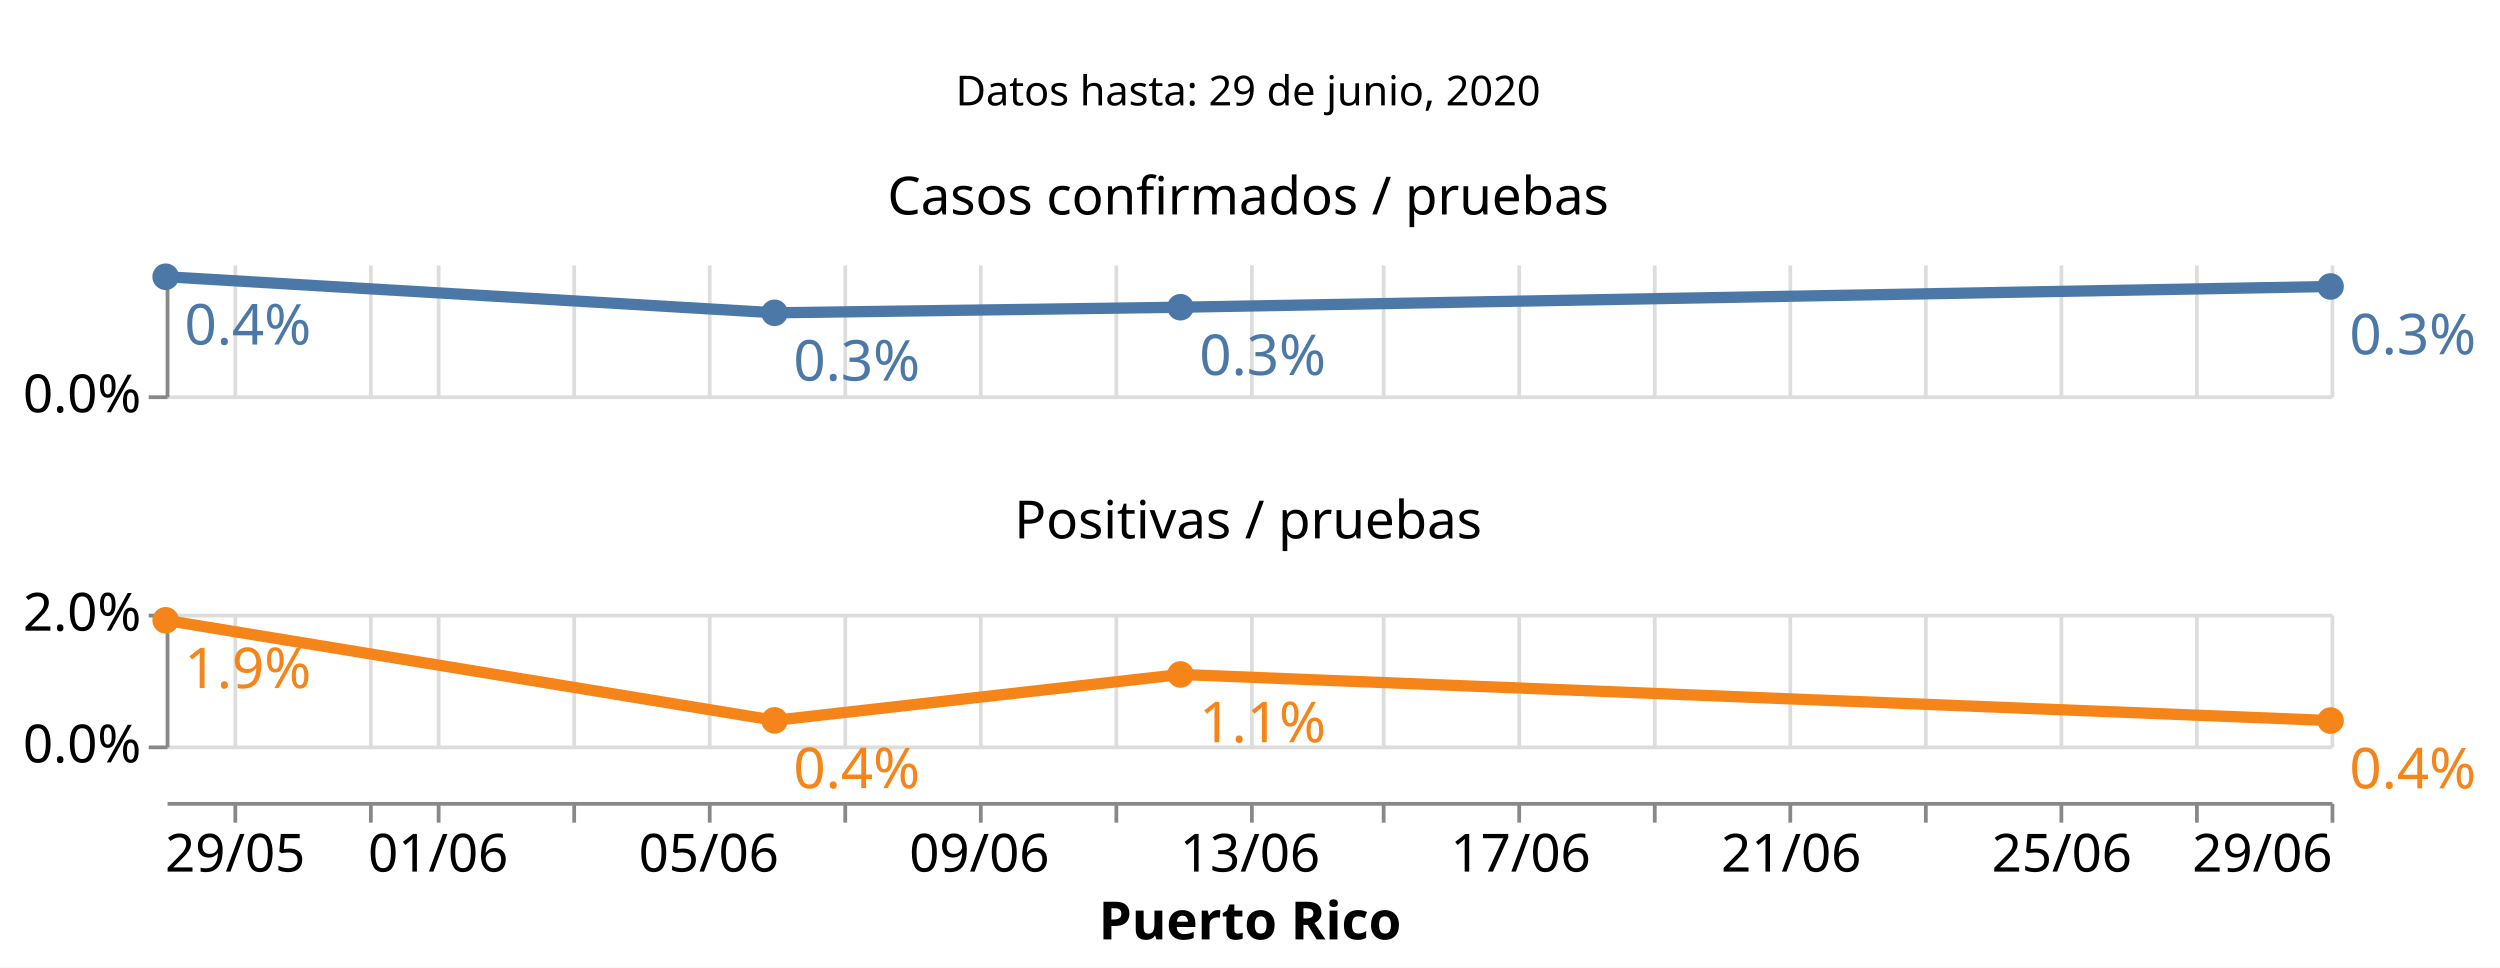
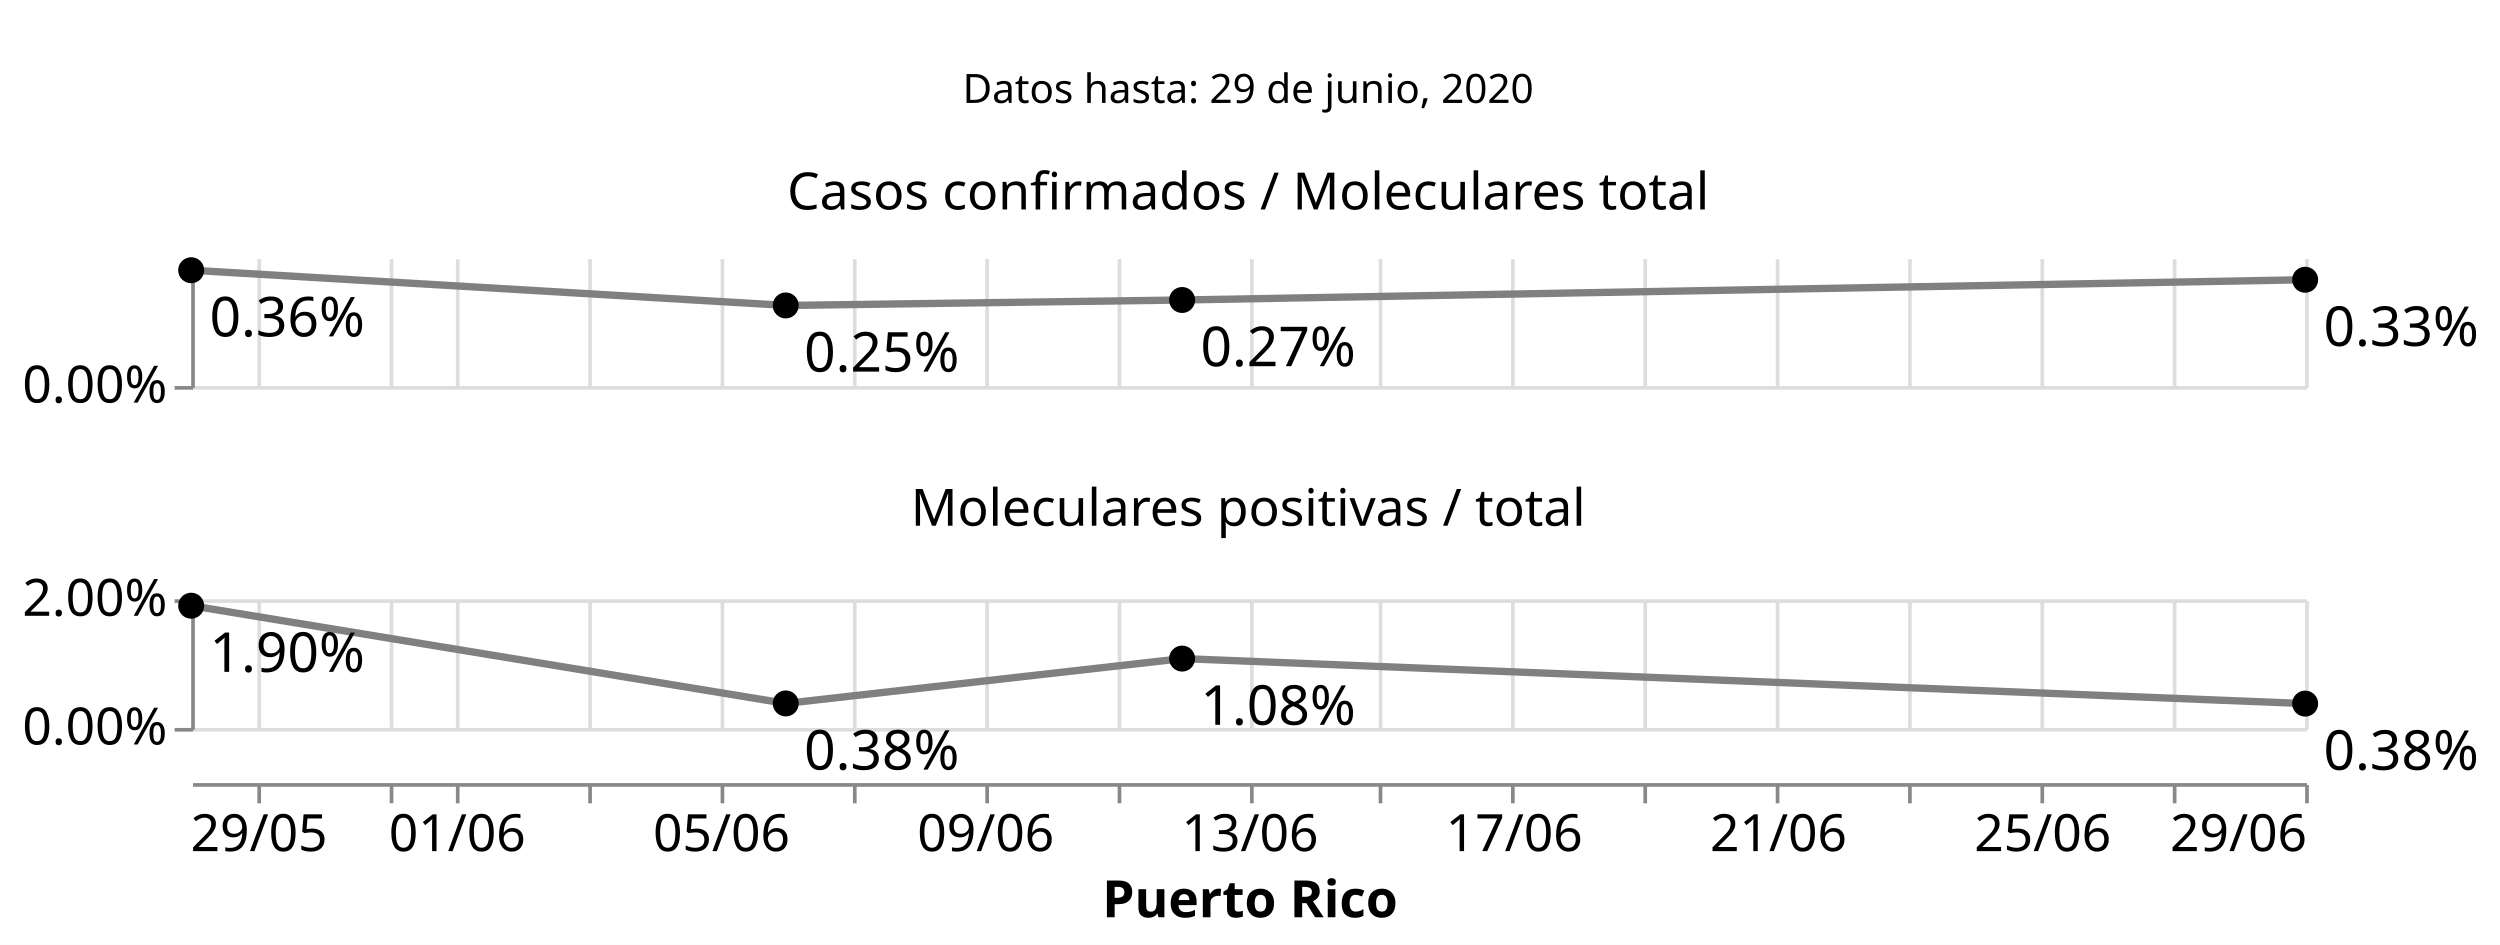
- <svg xmlns="http://www.w3.org/2000/svg" class="marks" width="664" height="257" viewBox="0 0 664 257" version="1.1">
-   <rect width="664" height="257" style="fill: white;" />
-   <g transform="translate(44,5)">
+ <svg xmlns="http://www.w3.org/2000/svg" class="marks" width="680" height="257" viewBox="0 0 680 257" version="1.1">
+   <rect width="680" height="257" style="fill: white;" />
+   <g transform="translate(52,5)">
    <g class="mark-group role-frame root">
      <g transform="translate(0,0)">
        <path class="background" d="M0,0h0v0h0Z" style="fill: none;" />
        <g>
          <g class="mark-group role-scope concat_0_group">
            <g transform="translate(0,0)">
              <path class="background" d="M0,0h575v40h-575Z" style="fill: none; stroke: #ddd; stroke-width: 0;" />
              <g>
                <g class="mark-text role-mark concat_0_marks">
                  <text text-anchor="middle" transform="translate(287.5,23)" style="font-family: sans-serif; font-size: 11px; fill: black;">Datos hasta: 29 de junio, 2020</text>
                </g>
              </g>
              <path class="foreground" d="" style="display: none; fill: none;" />
            </g>
          </g>
          <g class="mark-group role-scope concat_1_group">
            <g transform="translate(0,65)">
              <path class="background" d="M0,0h0v0h0Z" style="fill: none;" />
              <g>
                <g class="mark-group role-column-footer concat_1_column_footer">
                  <g transform="translate(0,143)">
                    <path class="background" d="M0,0h575v0h-575Z" style="fill: none;" />
                    <g>
                      <g class="mark-group role-axis">
                        <g transform="translate(0.5,0.5)">
                          <path class="background" d="M0,0h0v0h0Z" style="pointer-events: none; fill: none;" />
                          <g>
                            <g class="mark-rule role-axis-tick" style="pointer-events: none;">
                              <line transform="translate(18,0)" x2="0" y2="5" style="fill: none; stroke: #888; stroke-width: 1; opacity: 1;" />
                              <line transform="translate(54,0)" x2="0" y2="5" style="fill: none; stroke: #888; stroke-width: 1; opacity: 1;" />
                              <line transform="translate(72,0)" x2="0" y2="5" style="fill: none; stroke: #888; stroke-width: 1; opacity: 1;" />
                              <line transform="translate(108,0)" x2="0" y2="5" style="fill: none; stroke: #888; stroke-width: 1; opacity: 1;" />
                              <line transform="translate(144,0)" x2="0" y2="5" style="fill: none; stroke: #888; stroke-width: 1; opacity: 1;" />
                              <line transform="translate(180,0)" x2="0" y2="5" style="fill: none; stroke: #888; stroke-width: 1; opacity: 1;" />
                              <line transform="translate(216,0)" x2="0" y2="5" style="fill: none; stroke: #888; stroke-width: 1; opacity: 1;" />
                              <line transform="translate(252,0)" x2="0" y2="5" style="fill: none; stroke: #888; stroke-width: 1; opacity: 1;" />
                              <line transform="translate(288,0)" x2="0" y2="5" style="fill: none; stroke: #888; stroke-width: 1; opacity: 1;" />
                              <line transform="translate(323,0)" x2="0" y2="5" style="fill: none; stroke: #888; stroke-width: 1; opacity: 1;" />
                              <line transform="translate(359,0)" x2="0" y2="5" style="fill: none; stroke: #888; stroke-width: 1; opacity: 1;" />
                              <line transform="translate(395,0)" x2="0" y2="5" style="fill: none; stroke: #888; stroke-width: 1; opacity: 1;" />
                              <line transform="translate(431,0)" x2="0" y2="5" style="fill: none; stroke: #888; stroke-width: 1; opacity: 1;" />
                              <line transform="translate(467,0)" x2="0" y2="5" style="fill: none; stroke: #888; stroke-width: 1; opacity: 1;" />
                              <line transform="translate(503,0)" x2="0" y2="5" style="fill: none; stroke: #888; stroke-width: 1; opacity: 1;" />
                              <line transform="translate(539,0)" x2="0" y2="5" style="fill: none; stroke: #888; stroke-width: 1; opacity: 1;" />
                              <line transform="translate(575,0)" x2="0" y2="5" style="fill: none; stroke: #888; stroke-width: 1; opacity: 1;" />
                            </g>
                            <g class="mark-text role-axis-label" style="pointer-events: none;">
                              <text text-anchor="middle" transform="translate(17.96875,18)" style="font-family: sans-serif; font-size: 14px; fill: #000; opacity: 1;">29/05</text>
                              <text text-anchor="middle" transform="translate(53.90625,18)" style="font-family: sans-serif; font-size: 14px; fill: #000; opacity: 0;">31/05</text>
                              <text text-anchor="middle" transform="translate(71.875,18)" style="font-family: sans-serif; font-size: 14px; fill: #000; opacity: 1;">01/06</text>
                              <text text-anchor="middle" transform="translate(107.8125,18)" style="font-family: sans-serif; font-size: 14px; fill: #000; opacity: 0;">03/06</text>
                              <text text-anchor="middle" transform="translate(143.75,18)" style="font-family: sans-serif; font-size: 14px; fill: #000; opacity: 1;">05/06</text>
                              <text text-anchor="middle" transform="translate(179.6875,18)" style="font-family: sans-serif; font-size: 14px; fill: #000; opacity: 0;">07/06</text>
                              <text text-anchor="middle" transform="translate(215.625,18)" style="font-family: sans-serif; font-size: 14px; fill: #000; opacity: 1;">09/06</text>
                              <text text-anchor="middle" transform="translate(251.5625,18)" style="font-family: sans-serif; font-size: 14px; fill: #000; opacity: 0;">11/06</text>
                              <text text-anchor="middle" transform="translate(287.5,18)" style="font-family: sans-serif; font-size: 14px; fill: #000; opacity: 1;">13/06</text>
                              <text text-anchor="middle" transform="translate(323.4375,18)" style="font-family: sans-serif; font-size: 14px; fill: #000; opacity: 0;">15/06</text>
                              <text text-anchor="middle" transform="translate(359.375,18)" style="font-family: sans-serif; font-size: 14px; fill: #000; opacity: 1;">17/06</text>
                              <text text-anchor="middle" transform="translate(395.3125,18)" style="font-family: sans-serif; font-size: 14px; fill: #000; opacity: 0;">19/06</text>
                              <text text-anchor="middle" transform="translate(431.25,18)" style="font-family: sans-serif; font-size: 14px; fill: #000; opacity: 1;">21/06</text>
                              <text text-anchor="middle" transform="translate(467.1875,18)" style="font-family: sans-serif; font-size: 14px; fill: #000; opacity: 0;">23/06</text>
                              <text text-anchor="middle" transform="translate(503.125,18)" style="font-family: sans-serif; font-size: 14px; fill: #000; opacity: 1;">25/06</text>
                              <text text-anchor="middle" transform="translate(539.0625,18)" style="font-family: sans-serif; font-size: 14px; fill: #000; opacity: 0;">27/06</text>
                              <text text-anchor="end" transform="translate(575,18)" style="font-family: sans-serif; font-size: 14px; fill: #000; opacity: 1;">29/06</text>
                            </g>
                            <g class="mark-rule role-axis-domain" style="pointer-events: none;">
                              <line transform="translate(0,0)" x2="575" y2="0" style="fill: none; stroke: #888; stroke-width: 1; opacity: 1;" />
                            </g>
                            <g class="mark-text role-axis-title" style="pointer-events: none;">
                              <text text-anchor="middle" transform="translate(287.5,36)" style="font-family: sans-serif; font-size: 14px; font-weight: bold; fill: #000; opacity: 1;">Puerto Rico</text>
                            </g>
                          </g>
                          <path class="foreground" d="" style="pointer-events: none; display: none; fill: none;" />
                        </g>
                      </g>
                    </g>
                    <path class="foreground" d="" style="display: none; fill: none;" />
                  </g>
                </g>
                <g class="mark-group role-scope concat_1_cell">
                  <g transform="translate(0,0)">
                    <path class="background" d="M0,0h575v35h-575Z" style="fill: none; stroke: #ddd; stroke-width: 0;" />
                    <g>
                      <g class="mark-group role-axis">
                        <g transform="translate(0.5,35.5)">
                          <path class="background" d="M0,0h0v0h0Z" style="pointer-events: none; fill: none;" />
                          <g>
                            <g class="mark-rule role-axis-grid" style="pointer-events: none;">
                              <line transform="translate(18,-35)" x2="0" y2="35" style="fill: none; stroke: #ddd; stroke-width: 1; opacity: 1;" />
                              <line transform="translate(54,-35)" x2="0" y2="35" style="fill: none; stroke: #ddd; stroke-width: 1; opacity: 1;" />
                              <line transform="translate(72,-35)" x2="0" y2="35" style="fill: none; stroke: #ddd; stroke-width: 1; opacity: 1;" />
                              <line transform="translate(108,-35)" x2="0" y2="35" style="fill: none; stroke: #ddd; stroke-width: 1; opacity: 1;" />
                              <line transform="translate(144,-35)" x2="0" y2="35" style="fill: none; stroke: #ddd; stroke-width: 1; opacity: 1;" />
                              <line transform="translate(180,-35)" x2="0" y2="35" style="fill: none; stroke: #ddd; stroke-width: 1; opacity: 1;" />
                              <line transform="translate(216,-35)" x2="0" y2="35" style="fill: none; stroke: #ddd; stroke-width: 1; opacity: 1;" />
                              <line transform="translate(252,-35)" x2="0" y2="35" style="fill: none; stroke: #ddd; stroke-width: 1; opacity: 1;" />
                              <line transform="translate(288,-35)" x2="0" y2="35" style="fill: none; stroke: #ddd; stroke-width: 1; opacity: 1;" />
                              <line transform="translate(323,-35)" x2="0" y2="35" style="fill: none; stroke: #ddd; stroke-width: 1; opacity: 1;" />
                              <line transform="translate(359,-35)" x2="0" y2="35" style="fill: none; stroke: #ddd; stroke-width: 1; opacity: 1;" />
                              <line transform="translate(395,-35)" x2="0" y2="35" style="fill: none; stroke: #ddd; stroke-width: 1; opacity: 1;" />
                              <line transform="translate(431,-35)" x2="0" y2="35" style="fill: none; stroke: #ddd; stroke-width: 1; opacity: 1;" />
                              <line transform="translate(467,-35)" x2="0" y2="35" style="fill: none; stroke: #ddd; stroke-width: 1; opacity: 1;" />
                              <line transform="translate(503,-35)" x2="0" y2="35" style="fill: none; stroke: #ddd; stroke-width: 1; opacity: 1;" />
                              <line transform="translate(539,-35)" x2="0" y2="35" style="fill: none; stroke: #ddd; stroke-width: 1; opacity: 1;" />
                              <line transform="translate(575,-35)" x2="0" y2="35" style="fill: none; stroke: #ddd; stroke-width: 1; opacity: 1;" />
                            </g>
                          </g>
                          <path class="foreground" d="" style="pointer-events: none; display: none; fill: none;" />
                        </g>
                      </g>
                      <g class="mark-group role-axis">
                        <g transform="translate(0.5,0.5)">
                          <path class="background" d="M0,0h0v0h0Z" style="pointer-events: none; fill: none;" />
                          <g>
                            <g class="mark-rule role-axis-grid" style="pointer-events: none;">
                              <line transform="translate(0,35)" x2="575" y2="0" style="fill: none; stroke: #ddd; stroke-width: 1; opacity: 1;" />
                            </g>
                          </g>
                          <path class="foreground" d="" style="pointer-events: none; display: none; fill: none;" />
                        </g>
                      </g>
                      <g class="mark-group role-axis">
                        <g transform="translate(0.5,0.5)">
                          <path class="background" d="M0,0h0v0h0Z" style="pointer-events: none; fill: none;" />
                          <g>
                            <g class="mark-rule role-axis-tick" style="pointer-events: none;">
                              <line transform="translate(0,35)" x2="-5" y2="0" style="fill: none; stroke: #888; stroke-width: 1; opacity: 1;" />
                            </g>
                            <g class="mark-text role-axis-label" style="pointer-events: none;">
-                               <text text-anchor="end" transform="translate(-7,39)" style="font-family: sans-serif; font-size: 14px; fill: #000; opacity: 1;">0.0%</text>
+                               <text text-anchor="end" transform="translate(-7,39)" style="font-family: sans-serif; font-size: 14px; fill: #000; opacity: 1;">0.00%</text>
                            </g>
                            <g class="mark-rule role-axis-domain" style="pointer-events: none;">
                              <line transform="translate(0,35)" x2="0" y2="-35" style="fill: none; stroke: #888; stroke-width: 1; opacity: 1;" />
                            </g>
                          </g>
                          <path class="foreground" d="" style="pointer-events: none; display: none; fill: none;" />
                        </g>
                      </g>
-                       <g class="mark-group role-scope concat_1_child_layer_0_layer_0_pathgroup">
-                         <g transform="translate(0,0)">
-                           <path class="background" d="M0,0h575v35h-575Z" style="fill: none;" />
-                           <g>
-                             <g class="mark-line role-mark concat_1_child_layer_0_layer_0_marks">
-                               <path d="M0,3.502L161.719,13.081L269.531,11.599L575,6.09" style="fill: none; stroke: #4c78a8; stroke-width: 3;" />
-                             </g>
-                           </g>
-                           <path class="foreground" d="" style="display: none; fill: none;" />
-                         </g>
+                       <g class="mark-line role-mark concat_1_child_layer_0_layer_0_marks">
+                         <path d="M0,3.502L161.719,13.081L269.531,11.599L575,6.09" style="fill: none; stroke: grey; stroke-width: 2;" />
                      </g>
                      <g class="mark-symbol role-mark concat_1_child_layer_0_layer_1_marks">
-                         <path transform="translate(0,3.501575)" d="M3.536,0A3.536,3.536,0,1,1,-3.536,0A3.536,3.536,0,1,1,3.536,0" style="fill: #4c78a8; stroke-width: 2; opacity: 1;" />
-                         <path transform="translate(161.7188,13.08101)" d="M3.536,0A3.536,3.536,0,1,1,-3.536,0A3.536,3.536,0,1,1,3.536,0" style="fill: #4c78a8; stroke-width: 2; opacity: 1;" />
-                         <path transform="translate(269.5312,11.59859)" d="M3.536,0A3.536,3.536,0,1,1,-3.536,0A3.536,3.536,0,1,1,3.536,0" style="fill: #4c78a8; stroke-width: 2; opacity: 1;" />
-                         <path transform="translate(575,6.090187)" d="M3.536,0A3.536,3.536,0,1,1,-3.536,0A3.536,3.536,0,1,1,3.536,0" style="fill: #4c78a8; stroke-width: 2; opacity: 1;" />
+                         <path transform="translate(0,3.501575)" d="M3.536,0A3.536,3.536,0,1,1,-3.536,0A3.536,3.536,0,1,1,3.536,0" style="fill: black; stroke-width: 2; opacity: 1;" />
+                         <path transform="translate(161.7188,13.08101)" d="M3.536,0A3.536,3.536,0,1,1,-3.536,0A3.536,3.536,0,1,1,3.536,0" style="fill: black; stroke-width: 2; opacity: 1;" />
+                         <path transform="translate(269.5312,11.59859)" d="M3.536,0A3.536,3.536,0,1,1,-3.536,0A3.536,3.536,0,1,1,3.536,0" style="fill: black; stroke-width: 2; opacity: 1;" />
+                         <path transform="translate(575,6.090187)" d="M3.536,0A3.536,3.536,0,1,1,-3.536,0A3.536,3.536,0,1,1,3.536,0" style="fill: black; stroke-width: 2; opacity: 1;" />
                      </g>
                      <g class="mark-text role-mark concat_1_child_layer_1_marks">
-                         <text text-anchor="start" transform="translate(5,21.50157)" style="font-family: sans-serif; font-size: 15px; fill: #4c78a8;">0.4%</text>
-                         <text text-anchor="start" transform="translate(166.7188,31.08101)" style="font-family: sans-serif; font-size: 15px; fill: #4c78a8;">0.3%</text>
-                         <text text-anchor="start" transform="translate(274.5312,29.59859)" style="font-family: sans-serif; font-size: 15px; fill: #4c78a8;">0.3%</text>
-                         <text text-anchor="start" transform="translate(580,24.09019)" style="font-family: sans-serif; font-size: 15px; fill: #4c78a8;">0.3%</text>
+                         <text text-anchor="start" transform="translate(5,21.50157)" style="font-family: sans-serif; font-size: 15px; fill: black;">0.36%</text>
+                         <text text-anchor="start" transform="translate(166.7188,31.08101)" style="font-family: sans-serif; font-size: 15px; fill: black;">0.25%</text>
+                         <text text-anchor="start" transform="translate(274.5312,29.59859)" style="font-family: sans-serif; font-size: 15px; fill: black;">0.27%</text>
+                         <text text-anchor="start" transform="translate(580,24.09019)" style="font-family: sans-serif; font-size: 15px; fill: black;">0.33%</text>
                      </g>
                      <g class="mark-group role-title">
                        <g transform="translate(287.5,-24.03396)">
                          <path class="background" d="M0,0h0v0h0Z" style="pointer-events: none; fill: none;" />
                          <g>
                            <g class="mark-text role-title-text" style="pointer-events: none;">
-                               <text text-anchor="middle" transform="translate(0,11)" style="font-family: sans-serif; font-size: 14px; fill: #000; opacity: 1;">Casos confirmados / pruebas</text>
+                               <text text-anchor="middle" transform="translate(0,11)" style="font-family: sans-serif; font-size: 14px; fill: #000; opacity: 1;">Casos confirmados / Moleculares total</text>
                            </g>
                          </g>
                          <path class="foreground" d="" style="pointer-events: none; display: none; fill: none;" />
                        </g>
                      </g>
                    </g>
                    <path class="foreground" d="" style="display: none; fill: none;" />
                  </g>
                  <g transform="translate(0,93)">
                    <path class="background" d="M0,0h575v35h-575Z" style="fill: none; stroke: #ddd; stroke-width: 0;" />
                    <g>
                      <g class="mark-group role-axis">
                        <g transform="translate(0.5,35.5)">
                          <path class="background" d="M0,0h0v0h0Z" style="pointer-events: none; fill: none;" />
                          <g>
                            <g class="mark-rule role-axis-grid" style="pointer-events: none;">
                              <line transform="translate(18,-35)" x2="0" y2="35" style="fill: none; stroke: #ddd; stroke-width: 1; opacity: 1;" />
                              <line transform="translate(54,-35)" x2="0" y2="35" style="fill: none; stroke: #ddd; stroke-width: 1; opacity: 1;" />
                              <line transform="translate(72,-35)" x2="0" y2="35" style="fill: none; stroke: #ddd; stroke-width: 1; opacity: 1;" />
                              <line transform="translate(108,-35)" x2="0" y2="35" style="fill: none; stroke: #ddd; stroke-width: 1; opacity: 1;" />
                              <line transform="translate(144,-35)" x2="0" y2="35" style="fill: none; stroke: #ddd; stroke-width: 1; opacity: 1;" />
                              <line transform="translate(180,-35)" x2="0" y2="35" style="fill: none; stroke: #ddd; stroke-width: 1; opacity: 1;" />
                              <line transform="translate(216,-35)" x2="0" y2="35" style="fill: none; stroke: #ddd; stroke-width: 1; opacity: 1;" />
                              <line transform="translate(252,-35)" x2="0" y2="35" style="fill: none; stroke: #ddd; stroke-width: 1; opacity: 1;" />
                              <line transform="translate(288,-35)" x2="0" y2="35" style="fill: none; stroke: #ddd; stroke-width: 1; opacity: 1;" />
                              <line transform="translate(323,-35)" x2="0" y2="35" style="fill: none; stroke: #ddd; stroke-width: 1; opacity: 1;" />
                              <line transform="translate(359,-35)" x2="0" y2="35" style="fill: none; stroke: #ddd; stroke-width: 1; opacity: 1;" />
                              <line transform="translate(395,-35)" x2="0" y2="35" style="fill: none; stroke: #ddd; stroke-width: 1; opacity: 1;" />
                              <line transform="translate(431,-35)" x2="0" y2="35" style="fill: none; stroke: #ddd; stroke-width: 1; opacity: 1;" />
                              <line transform="translate(467,-35)" x2="0" y2="35" style="fill: none; stroke: #ddd; stroke-width: 1; opacity: 1;" />
                              <line transform="translate(503,-35)" x2="0" y2="35" style="fill: none; stroke: #ddd; stroke-width: 1; opacity: 1;" />
                              <line transform="translate(539,-35)" x2="0" y2="35" style="fill: none; stroke: #ddd; stroke-width: 1; opacity: 1;" />
                              <line transform="translate(575,-35)" x2="0" y2="35" style="fill: none; stroke: #ddd; stroke-width: 1; opacity: 1;" />
                            </g>
                          </g>
                          <path class="foreground" d="" style="pointer-events: none; display: none; fill: none;" />
                        </g>
                      </g>
                      <g class="mark-group role-axis">
                        <g transform="translate(0.5,0.5)">
                          <path class="background" d="M0,0h0v0h0Z" style="pointer-events: none; fill: none;" />
                          <g>
                            <g class="mark-rule role-axis-grid" style="pointer-events: none;">
                              <line transform="translate(0,35)" x2="575" y2="0" style="fill: none; stroke: #ddd; stroke-width: 1; opacity: 1;" />
                              <line transform="translate(0,0)" x2="575" y2="0" style="fill: none; stroke: #ddd; stroke-width: 1; opacity: 1;" />
                            </g>
                          </g>
                          <path class="foreground" d="" style="pointer-events: none; display: none; fill: none;" />
                        </g>
                      </g>
                      <g class="mark-group role-axis">
                        <g transform="translate(0.5,0.5)">
                          <path class="background" d="M0,0h0v0h0Z" style="pointer-events: none; fill: none;" />
                          <g>
                            <g class="mark-rule role-axis-tick" style="pointer-events: none;">
                              <line transform="translate(0,35)" x2="-5" y2="0" style="fill: none; stroke: #888; stroke-width: 1; opacity: 1;" />
                              <line transform="translate(0,0)" x2="-5" y2="0" style="fill: none; stroke: #888; stroke-width: 1; opacity: 1;" />
                            </g>
                            <g class="mark-text role-axis-label" style="pointer-events: none;">
-                               <text text-anchor="end" transform="translate(-7,39)" style="font-family: sans-serif; font-size: 14px; fill: #000; opacity: 1;">0.0%</text>
-                               <text text-anchor="end" transform="translate(-7,4)" style="font-family: sans-serif; font-size: 14px; fill: #000; opacity: 1;">2.0%</text>
+                               <text text-anchor="end" transform="translate(-7,39)" style="font-family: sans-serif; font-size: 14px; fill: #000; opacity: 1;">0.00%</text>
+                               <text text-anchor="end" transform="translate(-7,4)" style="font-family: sans-serif; font-size: 14px; fill: #000; opacity: 1;">2.00%</text>
                            </g>
                            <g class="mark-rule role-axis-domain" style="pointer-events: none;">
                              <line transform="translate(0,35)" x2="0" y2="-35" style="fill: none; stroke: #888; stroke-width: 1; opacity: 1;" />
                            </g>
                          </g>
                          <path class="foreground" d="" style="pointer-events: none; display: none; fill: none;" />
                        </g>
                      </g>
-                       <g class="mark-group role-scope concat_1_child_layer_0_layer_0_pathgroup">
-                         <g transform="translate(0,0)">
-                           <path class="background" d="M0,0h575v35h-575Z" style="fill: none;" />
-                           <g>
-                             <g class="mark-line role-mark concat_1_child_layer_0_layer_0_marks">
-                               <path d="M0,1.752L161.719,28.332L269.531,16.137L575,28.383" style="fill: none; stroke: #f58518; stroke-width: 3;" />
-                             </g>
-                           </g>
-                           <path class="foreground" d="" style="display: none; fill: none;" />
-                         </g>
+                       <g class="mark-line role-mark concat_1_child_layer_0_layer_0_marks">
+                         <path d="M0,1.752L161.719,28.332L269.531,16.137L575,28.383" style="fill: none; stroke: grey; stroke-width: 2;" />
                      </g>
                      <g class="mark-symbol role-mark concat_1_child_layer_0_layer_1_marks">
-                         <path transform="translate(0,1.751662)" d="M3.536,0A3.536,3.536,0,1,1,-3.536,0A3.536,3.536,0,1,1,3.536,0" style="fill: #f58518; stroke-width: 2; opacity: 1;" />
-                         <path transform="translate(161.7188,28.33169)" d="M3.536,0A3.536,3.536,0,1,1,-3.536,0A3.536,3.536,0,1,1,3.536,0" style="fill: #f58518; stroke-width: 2; opacity: 1;" />
-                         <path transform="translate(269.5312,16.13705)" d="M3.536,0A3.536,3.536,0,1,1,-3.536,0A3.536,3.536,0,1,1,3.536,0" style="fill: #f58518; stroke-width: 2; opacity: 1;" />
-                         <path transform="translate(575,28.38262)" d="M3.536,0A3.536,3.536,0,1,1,-3.536,0A3.536,3.536,0,1,1,3.536,0" style="fill: #f58518; stroke-width: 2; opacity: 1;" />
+                         <path transform="translate(0,1.751662)" d="M3.536,0A3.536,3.536,0,1,1,-3.536,0A3.536,3.536,0,1,1,3.536,0" style="fill: black; stroke-width: 2; opacity: 1;" />
+                         <path transform="translate(161.7188,28.33169)" d="M3.536,0A3.536,3.536,0,1,1,-3.536,0A3.536,3.536,0,1,1,3.536,0" style="fill: black; stroke-width: 2; opacity: 1;" />
+                         <path transform="translate(269.5312,16.13705)" d="M3.536,0A3.536,3.536,0,1,1,-3.536,0A3.536,3.536,0,1,1,3.536,0" style="fill: black; stroke-width: 2; opacity: 1;" />
+                         <path transform="translate(575,28.38262)" d="M3.536,0A3.536,3.536,0,1,1,-3.536,0A3.536,3.536,0,1,1,3.536,0" style="fill: black; stroke-width: 2; opacity: 1;" />
                      </g>
                      <g class="mark-text role-mark concat_1_child_layer_1_marks">
-                         <text text-anchor="start" transform="translate(5,19.75166)" style="font-family: sans-serif; font-size: 15px; fill: #f58518;">1.9%</text>
-                         <text text-anchor="start" transform="translate(166.7188,46.33169)" style="font-family: sans-serif; font-size: 15px; fill: #f58518;">0.4%</text>
-                         <text text-anchor="start" transform="translate(274.5312,34.13705)" style="font-family: sans-serif; font-size: 15px; fill: #f58518;">1.1%</text>
-                         <text text-anchor="start" transform="translate(580,46.38262)" style="font-family: sans-serif; font-size: 15px; fill: #f58518;">0.4%</text>
+                         <text text-anchor="start" transform="translate(5,19.75166)" style="font-family: sans-serif; font-size: 15px; fill: black;">1.90%</text>
+                         <text text-anchor="start" transform="translate(166.7188,46.33169)" style="font-family: sans-serif; font-size: 15px; fill: black;">0.38%</text>
+                         <text text-anchor="start" transform="translate(274.5312,34.13705)" style="font-family: sans-serif; font-size: 15px; fill: black;">1.08%</text>
+                         <text text-anchor="start" transform="translate(580,46.38262)" style="font-family: sans-serif; font-size: 15px; fill: black;">0.38%</text>
                      </g>
                      <g class="mark-group role-title">
                        <g transform="translate(287.5,-31)">
                          <path class="background" d="M0,0h0v0h0Z" style="pointer-events: none; fill: none;" />
                          <g>
                            <g class="mark-text role-title-text" style="pointer-events: none;">
-                               <text text-anchor="middle" transform="translate(0,11)" style="font-family: sans-serif; font-size: 14px; fill: #000; opacity: 1;">Positivas / pruebas</text>
+                               <text text-anchor="middle" transform="translate(0,11)" style="font-family: sans-serif; font-size: 14px; fill: #000; opacity: 1;">Moleculares positivas / total</text>
                            </g>
                          </g>
                          <path class="foreground" d="" style="pointer-events: none; display: none; fill: none;" />
                        </g>
                      </g>
                    </g>
                    <path class="foreground" d="" style="display: none; fill: none;" />
                  </g>
                </g>
              </g>
              <path class="foreground" d="" style="display: none; fill: none;" />
            </g>
          </g>
        </g>
        <path class="foreground" d="" style="display: none; fill: none;" />
      </g>
    </g>
  </g>
</svg>
